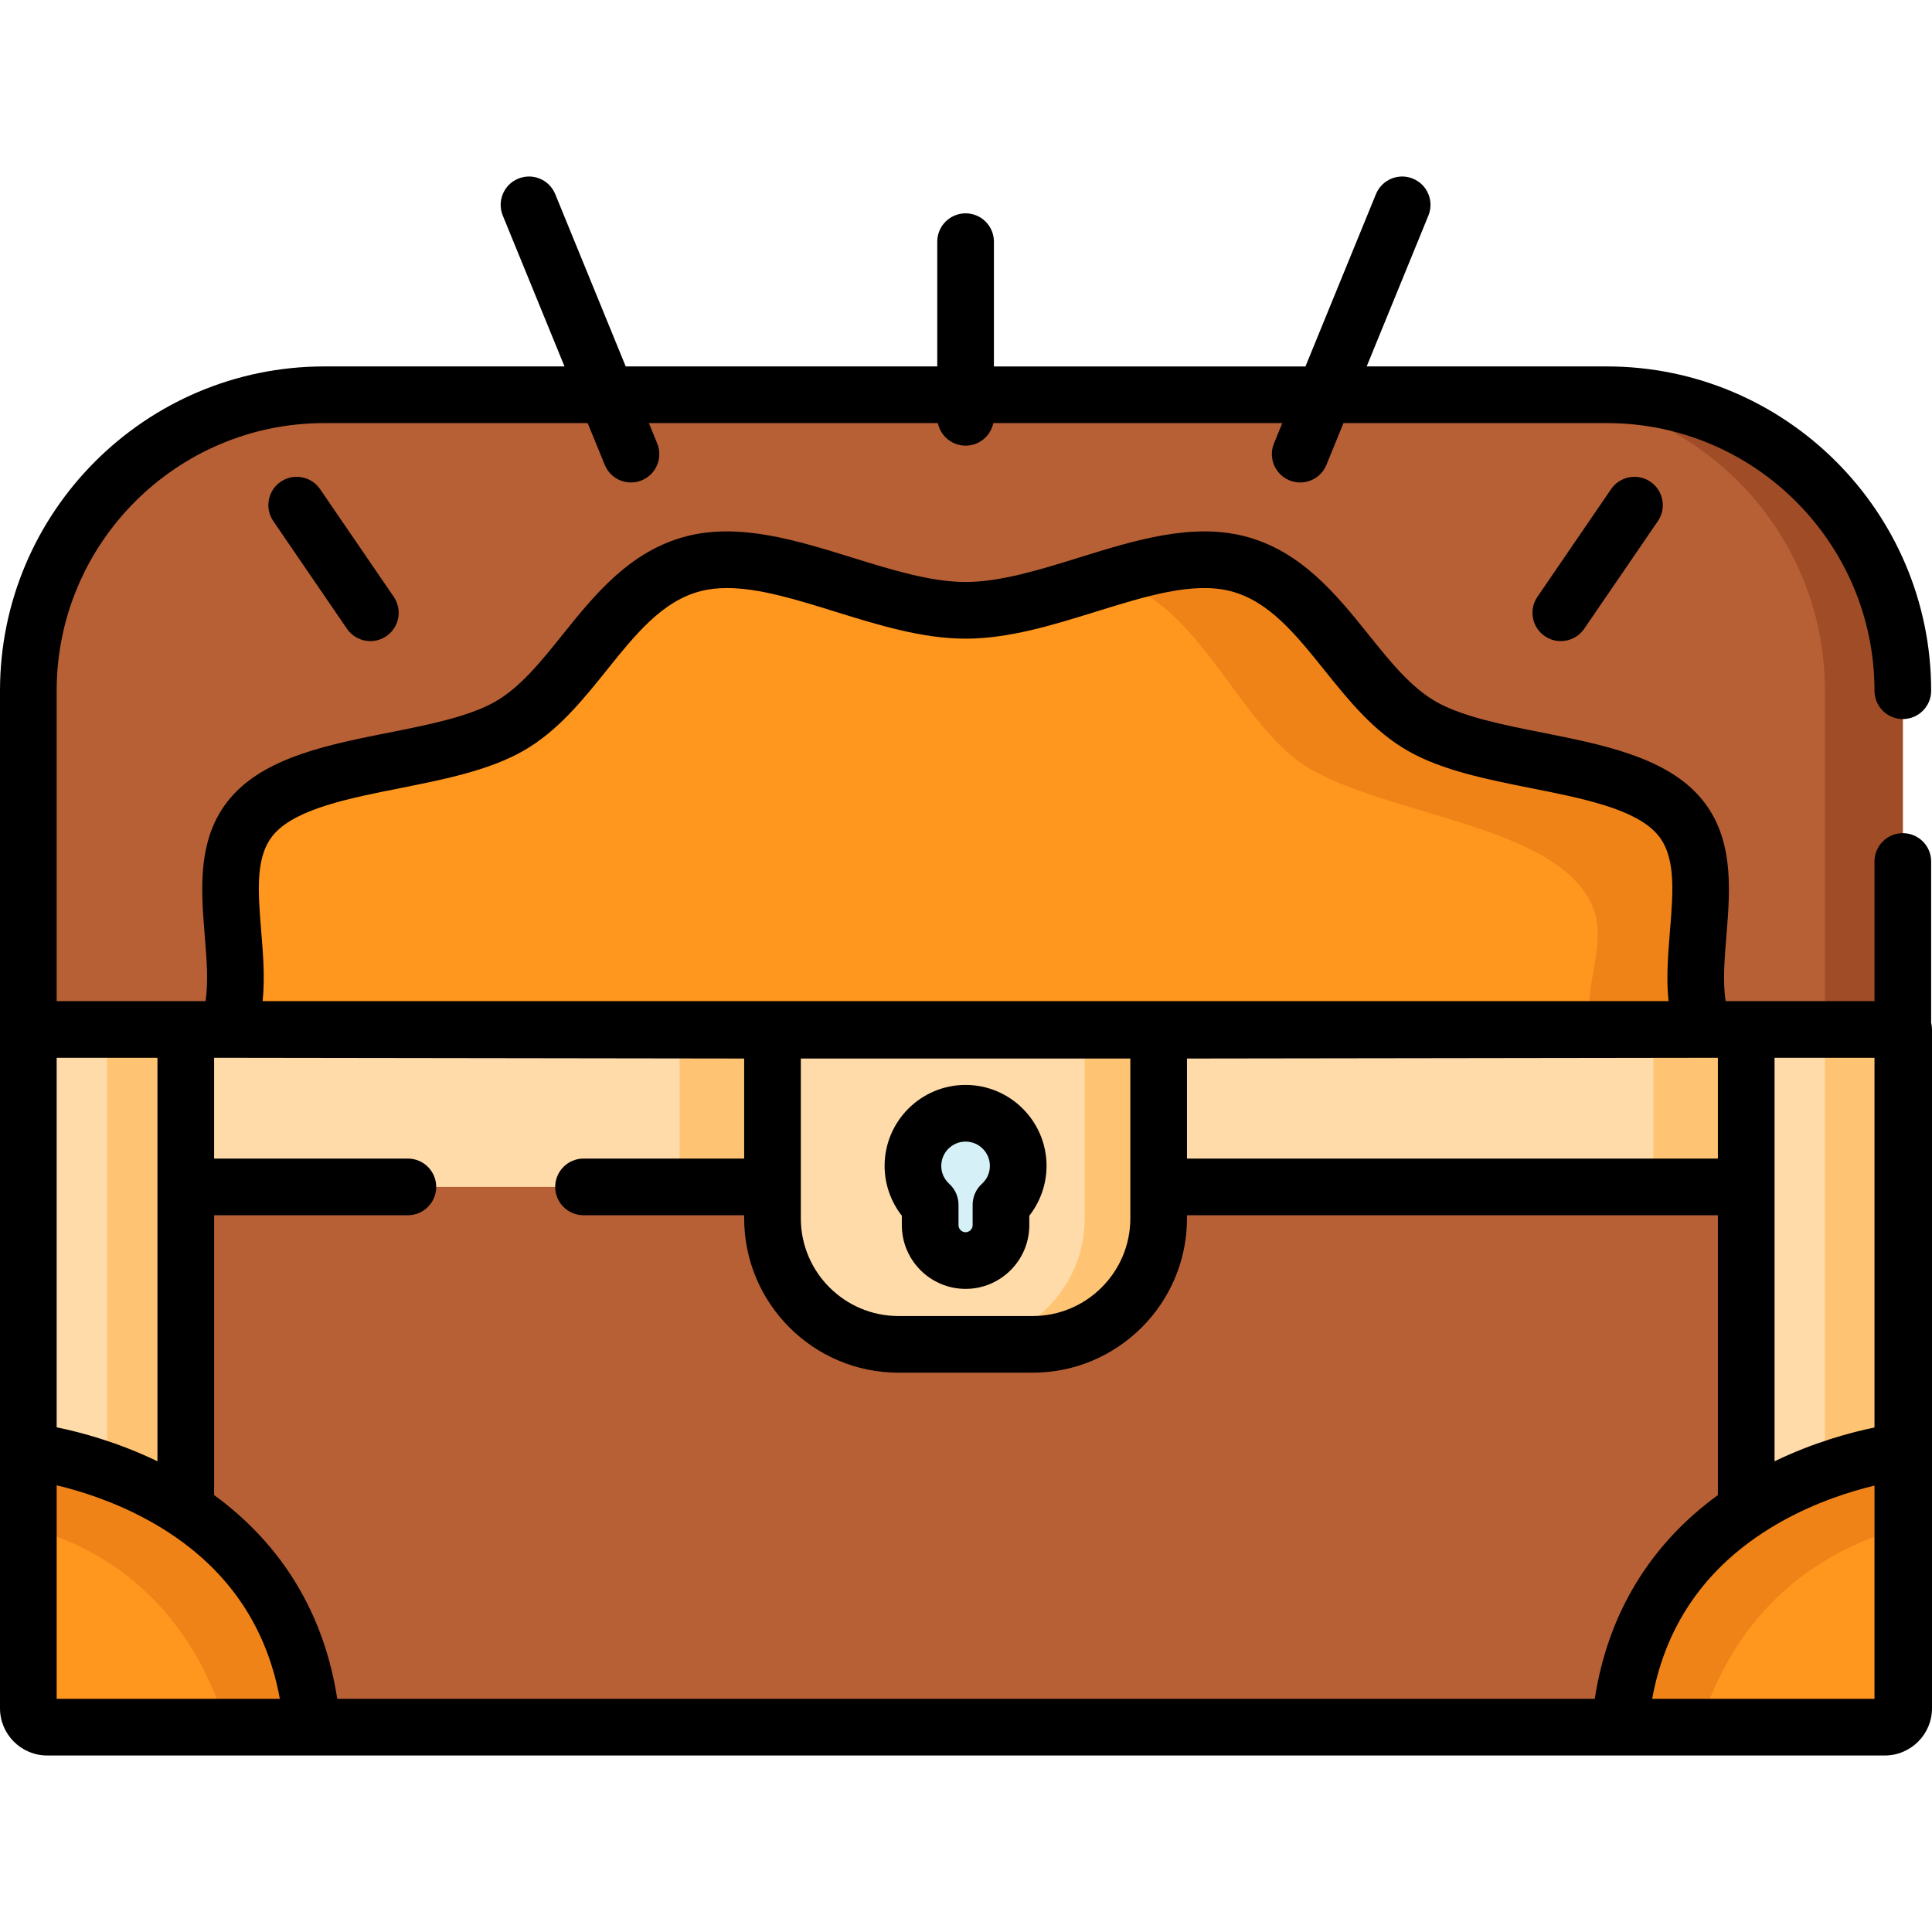
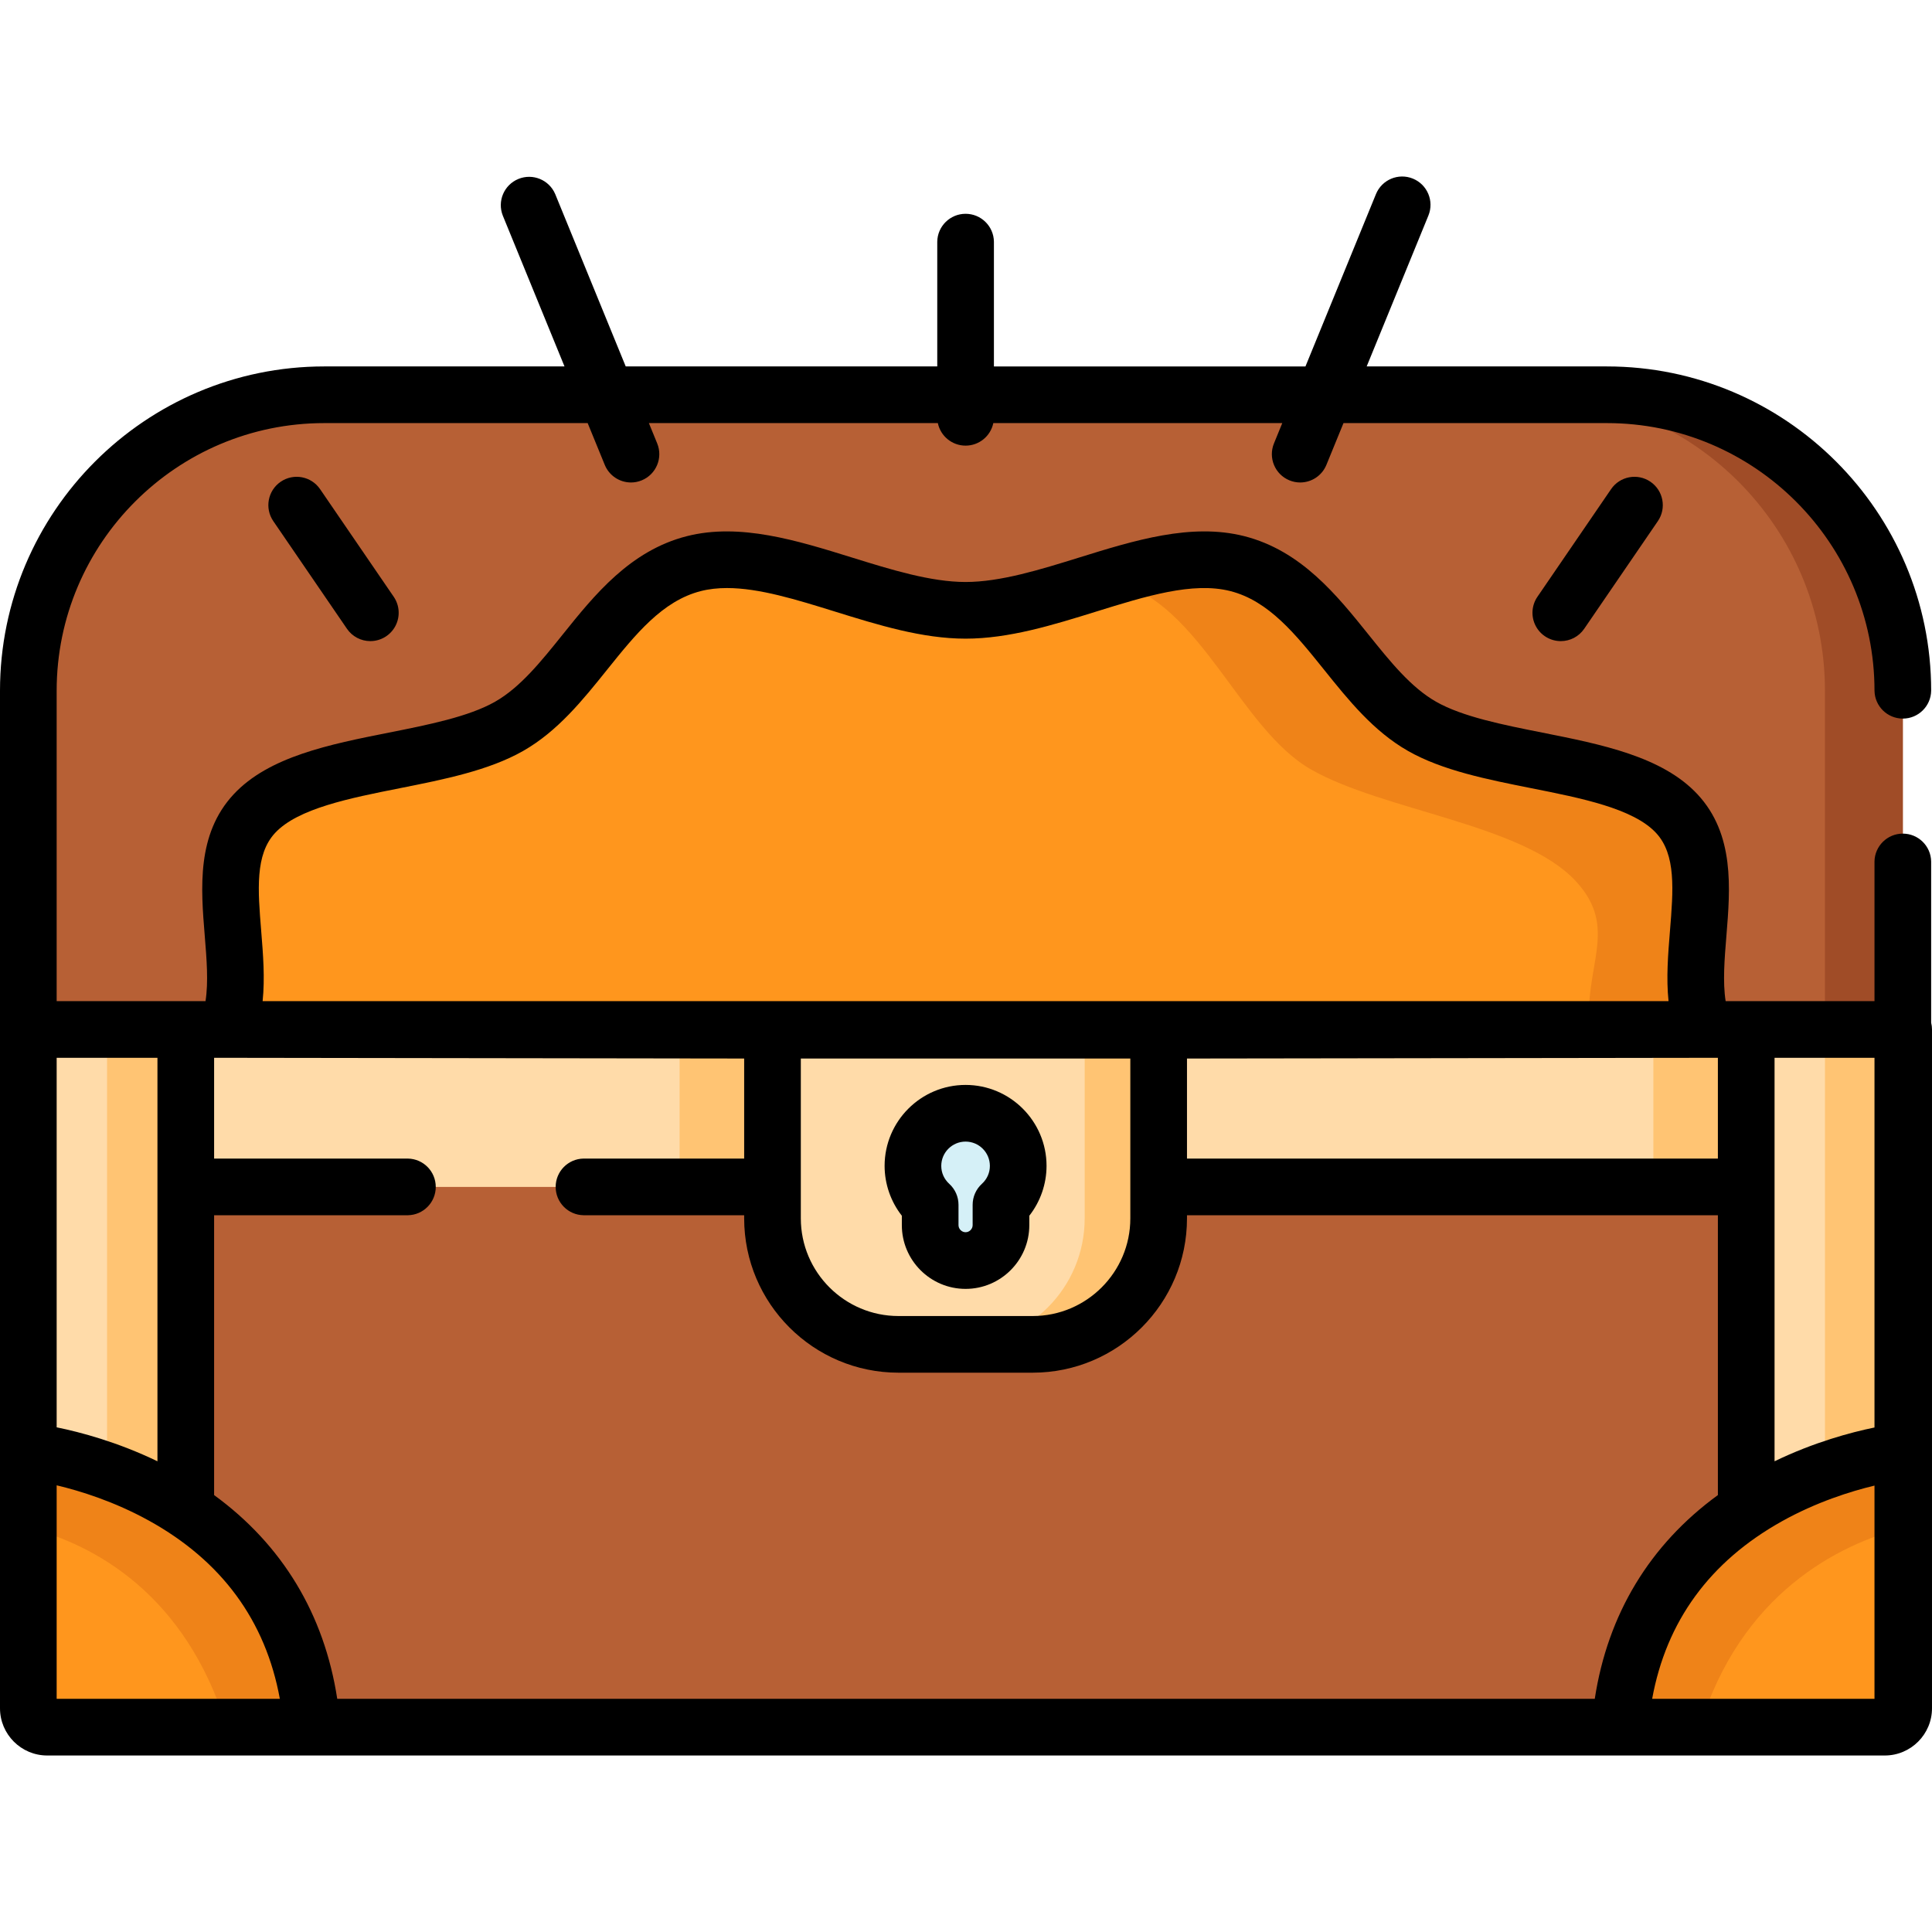
- <svg xmlns="http://www.w3.org/2000/svg" version="1.1" id="Capa_1" x="0px" y="0px" viewBox="0 0 512 512" style="enable-background:new 0 0 512 512;" xml:space="preserve">
-   <path style="fill:#B76035;" d="M504.266,272.818H7.508v-89.769c0-43.316,35.115-78.432,78.432-78.432h339.895  c43.316,0,78.432,35.115,78.432,78.432v89.769H504.266z" />
-   <path style="fill:#A04C27;" d="M504.263,183.053v89.766h-20.632v-89.766c0-43.316-35.118-78.434-78.434-78.434h20.642  C469.155,104.619,504.263,139.736,504.263,183.053z" />
-   <path style="fill:#B76035;" d="M499.26,457.717H12.513c-2.764,0-5.005-2.241-5.005-5.005V272.818h496.758v179.894  C504.266,455.476,502.025,457.717,499.26,457.717z" />
-   <path style="fill:#FFDBA9;" d="M7.508,452.712V272.818h41.726v184.9h-36.72C9.749,457.717,7.508,455.476,7.508,452.712z" />
-   <rect x="28.374" y="272.822" style="fill:#FFC473;" width="20.862" height="184.898" />
-   <path style="fill:#FFDBA9;" d="M462.766,457.717v-184.9h41.726v179.894c0,2.764-2.241,5.005-5.005,5.005H462.766z" />
-   <path style="fill:#FFC473;" d="M504.493,273.019v179.692c0,2.763-2.242,5.005-5.005,5.005h-15.857V273.019H504.493z" />
-   <rect x="49.233" y="272.822" style="fill:#FFDBA9;" width="155.486" height="41.726" />
-   <rect x="180.102" y="272.822" style="fill:#FFC473;" width="24.613" height="41.726" />
-   <path style="fill:#FFDBA9;" d="M273.668,356.269h-35.563c-18.439,0-33.387-14.948-33.387-33.387v-50.064h102.337v50.064  C307.056,341.321,292.108,356.269,273.668,356.269z" />
-   <path style="fill:#FFC473;" d="M307.052,272.819v50.063c0,18.44-14.946,33.386-33.386,33.386h-19.601  c18.44,0,33.386-14.946,33.386-33.386v-50.063H307.052z" />
-   <rect x="307.058" y="272.822" style="fill:#FFDBA9;" width="155.706" height="41.726" />
-   <rect x="438.158" y="272.822" style="fill:#FFC473;" width="24.613" height="41.726" />
-   <path style="fill:#FF961D;" d="M7.508,384.621c0,0,69.855,7.082,75.194,73.096H12.513c-2.764,0-5.005-2.241-5.005-5.005V384.621z" />
-   <path style="fill:#EF8318;" d="M82.702,457.716H60.097c-10.892-35.428-35.247-48.392-52.585-52.876v-20.222  C7.512,384.618,77.367,391.706,82.702,457.716z" />
-   <path style="fill:#FF961D;" d="M504.492,384.621c0,0-69.855,7.082-75.194,73.096h70.189c2.764,0,5.005-2.241,5.005-5.005V384.621z" />
-   <path style="fill:#EF8318;" d="M429.298,457.716h21.162c10.892-35.428,36.69-48.392,54.029-52.876v-20.222  C504.488,384.618,434.633,391.706,429.298,457.716z" />
-   <path style="fill:#FF961D;" d="M451.678,273.014c-7.187-17.32,6.103-42.969-7.305-57.386c-13.541-14.562-48.91-12.545-67.517-23.142  c-18.423-10.492-26.828-37.496-48.96-43.12c-21.355-5.426-48.341,12.377-72.007,12.377c-23.667,0-50.653-17.804-72.008-12.377  c-22.133,5.624-30.537,32.628-48.959,43.12c-18.607,10.597-53.976,8.581-67.517,23.142c-13.407,14.417-0.119,40.066-7.306,57.386  H451.678z" />
-   <path style="fill:#EF8318;" d="M451.677,273.009h-30.402c-1.712-16.968,7.989-26.963-3.714-39.536  c-13.995-15.056-50.834-18.576-70.075-29.528c-19.04-10.842-29.171-44.037-52.046-49.853c-0.891-0.23-1.802-0.41-2.713-0.561  c12.383-3.774,24.486-6.877,35.168-4.164c22.134,5.626,30.543,32.625,48.962,43.116c18.61,10.601,53.978,8.579,67.512,23.145  C457.783,230.043,444.489,255.69,451.677,273.009z" />
-   <path d="M74.385,127.669c-3.422,2.341-4.298,7.013-1.957,10.436l19.52,28.529c1.455,2.126,3.808,3.268,6.204,3.268  c1.46,0,2.937-0.425,4.234-1.312c3.422-2.342,4.298-7.013,1.957-10.436l-19.52-28.529C82.48,126.204,77.807,125.327,74.385,127.669z  " />
-   <path d="M426.953,129.627l-19.52,28.529c-2.341,3.423-1.466,8.095,1.957,10.436c1.296,0.887,2.773,1.312,4.234,1.312  c2.396,0,4.749-1.143,6.204-3.268l19.52-28.529c2.341-3.423,1.466-8.095-1.957-10.436  C433.967,125.33,429.294,126.205,426.953,129.627z" />
-   <path style="fill:#D5F0F7;" d="M269.836,308.975c0-7.704-6.246-13.95-13.95-13.95c-7.704,0-13.95,6.246-13.95,13.95  c0,4.086,1.768,7.75,4.568,10.302v5.401c0,5.16,4.222,9.382,9.382,9.382c5.16,0,9.382-4.222,9.382-9.382v-5.401  C268.068,316.726,269.836,313.062,269.836,308.975z" />
-   <path d="M238.997,324.678c0,9.313,7.576,16.89,16.89,16.89c9.314,0,16.89-7.576,16.89-16.89v-2.495  c2.933-3.751,4.568-8.406,4.568-13.208c0-11.832-9.626-21.458-21.458-21.458c-11.832,0-21.458,9.626-21.458,21.458  c0,4.802,1.635,9.458,4.568,13.208L238.997,324.678L238.997,324.678z M255.887,302.534c3.552,0,6.442,2.89,6.442,6.442  c0,1.821-0.752,3.509-2.117,4.753c-1.562,1.423-2.451,3.438-2.451,5.549v5.401c0,1.016-0.858,1.874-1.874,1.874  s-1.874-0.858-1.874-1.874v-5.401c0-2.112-0.89-4.126-2.451-5.549c-1.365-1.244-2.117-2.932-2.117-4.753  C249.446,305.423,252.336,302.534,255.887,302.534z" />
-   <path d="M511.775,271.021v-42.717c0-4.146-3.362-7.508-7.508-7.508s-7.508,3.362-7.508,7.508v37.005h-39.447  c-0.793-5.077-0.303-11.092,0.208-17.366c1.026-12.585,2.189-26.851-7.649-37.429c-9.337-10.04-25.494-13.252-41.119-16.358  c-10.417-2.071-21.19-4.213-28.18-8.195c-6.672-3.8-12.147-10.62-17.943-17.84c-8.356-10.409-17.827-22.207-32.883-26.033  c-14.044-3.571-29.169,1.13-43.794,5.675c-10.239,3.181-20.825,6.471-30.063,6.471s-19.824-3.29-30.063-6.471  c-14.627-4.545-29.751-9.245-43.795-5.675c-15.057,3.826-24.527,15.624-32.883,26.033c-5.796,7.22-11.271,14.04-17.943,17.84  c-6.991,3.981-17.763,6.124-28.18,8.195c-15.625,3.106-31.782,6.319-41.119,16.358c-9.839,10.579-8.675,24.844-7.649,37.43  c0.512,6.274,1,12.287,0.208,17.366h-5.23H15.016v-82.261c0-39.107,31.816-70.924,70.924-70.924h69.798l4.529,11.07  c1.189,2.907,3.993,4.667,6.951,4.667c0.946,0,1.909-0.18,2.84-0.562c3.837-1.57,5.676-5.953,4.106-9.791l-2.202-5.384h76.576  c0.708,3.412,3.729,5.975,7.351,5.975s6.642-2.564,7.351-5.975h76.576l-2.202,5.384c-1.57,3.838,0.268,8.222,4.106,9.791  c0.931,0.38,1.893,0.562,2.84,0.562c2.958,0,5.762-1.76,6.951-4.667l4.529-11.07h69.798c39.108,0,70.924,31.816,70.924,70.924  c0,4.146,3.362,7.508,7.508,7.508s7.508-3.362,7.508-7.508c0-47.387-38.552-85.94-85.94-85.94h-63.655l16.356-39.981  c1.57-3.838-0.268-8.222-4.106-9.791c-3.838-1.57-8.222,0.269-9.791,4.106L345.959,97.11h-82.56V64.044  c0-4.146-3.362-7.508-7.508-7.508c-4.146,0-7.508,3.362-7.508,7.508v33.064h-82.56L147.14,51.442  c-1.569-3.837-5.95-5.676-9.791-4.106c-3.837,1.57-5.676,5.953-4.106,9.791l16.356,39.981H85.94C38.552,97.109,0,135.661,0,183.049  v89.769v179.894c0,6.9,5.613,12.513,12.513,12.513h70.189h346.596h69.963h0.225c6.9,0,12.513-5.613,12.513-12.513V272.818  C512,272.197,511.916,271.597,511.775,271.021z M455.257,280.326v26.71H314.564v-26.513L455.257,280.326z M72.901,220.74  c6.03-6.485,19.767-9.216,33.051-11.857c11.591-2.304,23.577-4.688,32.684-9.874c9.159-5.217,15.8-13.488,22.222-21.488  c7.55-9.406,14.683-18.291,24.872-20.879c2.192-0.558,4.508-0.803,6.929-0.803c8.552,0,18.41,3.063,28.711,6.264  c11.308,3.514,23.003,7.148,34.519,7.148c11.516,0,23.211-3.634,34.519-7.148c13.217-4.107,25.701-7.988,35.64-5.461  c10.189,2.589,17.322,11.473,24.873,20.879c6.422,8,13.062,16.271,22.222,21.488c9.107,5.187,21.092,7.569,32.683,9.874  c13.284,2.641,27.02,5.373,33.051,11.857c5.33,5.731,4.565,15.116,3.679,25.983c-0.503,6.17-1.013,12.471-0.377,18.586H307.056  H204.719H69.598c0.636-6.116,0.126-12.415-0.377-18.586C68.336,235.856,67.571,226.471,72.901,220.74z M299.548,280.522v34.021  v8.339c0,14.269-11.609,25.879-25.879,25.879h-35.563c-14.269,0-25.879-11.609-25.879-25.879v-8.339v-34.021H299.548z   M15.016,280.326h26.71v34.218v72.712c-10.592-5.122-20.467-7.73-26.71-9V280.326z M15.016,450.209v-56.583  c6.229,1.479,15.245,4.27,24.455,9.36c19.277,10.655,30.919,26.516,34.692,47.224H15.016V450.209z M422.629,450.209H89.372  c-3.44-22.443-14.578-40.847-32.63-53.998v-74.16h51.351c4.146,0,7.508-3.362,7.508-7.508s-3.362-7.508-7.508-7.508H56.742v-26.71  l140.469,0.196v26.513h-42.568c-4.146,0-7.508,3.362-7.508,7.508s3.362,7.508,7.508,7.508h42.568v0.831  c0,22.549,18.346,40.895,40.895,40.895h35.563c22.549,0,40.895-18.346,40.895-40.895v-0.831h140.694v74.16  C437.205,409.362,426.067,427.766,422.629,450.209z M496.759,450.209h-58.921c3.746-20.55,15.245-36.333,34.269-46.988  c9.188-5.146,18.308-7.999,24.652-9.524V450.209z M496.759,378.301c-6.254,1.285-16.018,3.891-26.484,8.954v-72.712v-34.218h26.484  V378.301z" />
-   <g>
- </g>
-   <g>
- </g>
-   <g>
- </g>
-   <g>
- </g>
-   <g>
- </g>
-   <g>
- </g>
-   <g>
- </g>
-   <g>
- </g>
-   <g>
- </g>
-   <g>
- </g>
-   <g>
- </g>
-   <g>
- </g>
-   <g>
- </g>
-   <g>
- </g>
-   <g>
- </g>
+ <svg xmlns="http://www.w3.org/2000/svg" height="512" width="512">
+   <path d="M504.266 272.818H7.508v-89.769c0-43.316 35.115-78.432 78.432-78.432h339.895c43.316 0 78.432 35.115 78.432 78.432v89.769h-.001z" fill="#b76035" />
+   <path d="M504.263 183.053v89.766h-20.632v-89.766c0-43.316-35.118-78.434-78.434-78.434h20.642c43.316 0 78.424 35.117 78.424 78.434z" fill="#a04c27" />
+   <path d="M499.26 457.717H12.513a5.005 5.005 0 01-5.005-5.005V272.818h496.758v179.894a5.005 5.005 0 01-5.006 5.005z" fill="#b76035" />
+   <path d="M7.508 452.712V272.818h41.726v184.9h-36.72a5.007 5.007 0 01-5.006-5.006z" fill="#ffdba9" />
+   <path fill="#ffc473" d="M28.374 272.822h20.862V457.72H28.374z" />
+   <path d="M462.766 457.717v-184.9h41.726v179.894a5.005 5.005 0 01-5.005 5.005h-36.721z" fill="#ffdba9" />
+   <path d="M504.493 273.019v179.692a5.007 5.007 0 01-5.005 5.005h-15.857V273.019h20.862z" fill="#ffc473" />
+   <path fill="#ffdba9" d="M49.233 272.822h155.486v41.726H49.233z" />
+   <path fill="#ffc473" d="M180.102 272.822h24.613v41.726h-24.613z" />
+   <path d="M273.668 356.269h-35.563c-18.439 0-33.387-14.948-33.387-33.387v-50.064h102.337v50.064c.001 18.439-14.947 33.387-33.387 33.387z" fill="#ffdba9" />
+   <path d="M307.052 272.819v50.063c0 18.44-14.946 33.386-33.386 33.386h-19.601c18.44 0 33.386-14.946 33.386-33.386v-50.063h19.601z" fill="#ffc473" />
+   <path fill="#ffdba9" d="M307.058 272.822h155.706v41.726H307.058z" />
+   <path fill="#ffc473" d="M438.158 272.822h24.613v41.726h-24.613z" />
+   <path d="M7.508 384.621s69.855 7.082 75.194 73.096H12.513a5.005 5.005 0 01-5.005-5.005v-68.091z" fill="#ff961d" />
+   <path d="M82.702 457.716H60.097C49.205 422.288 24.85 409.324 7.512 404.84v-20.222s69.855 7.088 75.19 73.098z" fill="#ef8318" />
+   <path d="M504.492 384.621s-69.855 7.082-75.194 73.096h70.189a5.005 5.005 0 005.005-5.005v-68.091z" fill="#ff961d" />
+   <path d="M429.298 457.716h21.162c10.892-35.428 36.69-48.392 54.029-52.876v-20.222c-.001 0-69.856 7.088-75.191 73.098z" fill="#ef8318" />
+   <path d="M451.678 273.014c-7.187-17.32 6.103-42.969-7.305-57.386-13.541-14.562-48.91-12.545-67.517-23.142-18.423-10.492-26.828-37.496-48.96-43.12-21.355-5.426-48.341 12.377-72.007 12.377-23.667 0-50.653-17.804-72.008-12.377-22.133 5.624-30.537 32.628-48.959 43.12-18.607 10.597-53.976 8.581-67.517 23.142-13.407 14.417-.119 40.066-7.306 57.386h391.579z" fill="#ff961d" />
+   <path d="M451.677 273.009h-30.402c-1.712-16.968 7.989-26.963-3.714-39.536-13.995-15.056-50.834-18.576-70.075-29.528-19.04-10.842-29.171-44.037-52.046-49.853a31.44 31.44 0 00-2.713-.561c12.383-3.774 24.486-6.877 35.168-4.164 22.134 5.626 30.543 32.625 48.962 43.116 18.61 10.601 53.978 8.579 67.512 23.145 13.414 14.415.12 40.062 7.308 57.381z" fill="#ef8318" />
+   <path d="M74.385 127.669a7.508 7.508 0 00-1.957 10.436l19.52 28.529a7.5 7.5 0 006.204 3.268 7.509 7.509 0 006.191-11.748l-19.52-28.529a7.511 7.511 0 00-10.438-1.956zm352.568 1.958l-19.52 28.529a7.507 7.507 0 006.191 11.748 7.502 7.502 0 006.204-3.268l19.52-28.529a7.507 7.507 0 00-1.957-10.436 7.51 7.51 0 00-10.438 1.956z" />
+   <path d="M269.836 308.975c0-7.704-6.246-13.95-13.95-13.95-7.704 0-13.95 6.246-13.95 13.95 0 4.086 1.768 7.75 4.568 10.302v5.401c0 5.16 4.222 9.382 9.382 9.382 5.16 0 9.382-4.222 9.382-9.382v-5.401c2.8-2.551 4.568-6.215 4.568-10.302z" fill="#d5f0f7" />
+   <path d="M238.997 324.678c0 9.313 7.576 16.89 16.89 16.89s16.89-7.576 16.89-16.89v-2.495a21.482 21.482 0 004.568-13.208c0-11.832-9.626-21.458-21.458-21.458-11.832 0-21.458 9.626-21.458 21.458a21.48 21.48 0 004.568 13.208v2.495zm16.89-22.144a6.45 6.45 0 016.442 6.442c0 1.821-.752 3.509-2.117 4.753a7.507 7.507 0 00-2.451 5.549v5.401c0 1.016-.858 1.874-1.874 1.874s-1.874-.858-1.874-1.874v-5.401c0-2.112-.89-4.126-2.451-5.549-1.365-1.244-2.117-2.932-2.117-4.753a6.45 6.45 0 016.442-6.442z" />
+   <path d="M511.775 271.021v-42.717a7.509 7.509 0 00-15.016 0v37.005h-39.447c-.793-5.077-.303-11.092.208-17.366 1.026-12.585 2.189-26.851-7.649-37.429-9.337-10.04-25.494-13.252-41.119-16.358-10.417-2.071-21.19-4.213-28.18-8.195-6.672-3.8-12.147-10.62-17.943-17.84-8.356-10.409-17.827-22.207-32.883-26.033-14.044-3.571-29.169 1.13-43.794 5.675-10.239 3.181-20.825 6.471-30.063 6.471s-19.824-3.29-30.063-6.471c-14.627-4.545-29.751-9.245-43.795-5.675-15.057 3.826-24.527 15.624-32.883 26.033-5.796 7.22-11.271 14.04-17.943 17.84-6.991 3.981-17.763 6.124-28.18 8.195-15.625 3.106-31.782 6.319-41.119 16.358-9.839 10.579-8.675 24.844-7.649 37.43.512 6.274 1 12.287.208 17.366H15.016v-82.261c0-39.107 31.816-70.924 70.924-70.924h69.798l4.529 11.07a7.51 7.51 0 006.951 4.667c.946 0 1.909-.18 2.84-.562a7.508 7.508 0 004.106-9.791l-2.202-5.384h76.576a7.51 7.51 0 0014.702 0h76.576l-2.202 5.384a7.506 7.506 0 004.106 9.791c.931.38 1.893.562 2.84.562a7.51 7.51 0 006.951-4.667l4.529-11.07h69.798c39.108 0 70.924 31.816 70.924 70.924a7.509 7.509 0 0015.016 0c0-47.387-38.552-85.94-85.94-85.94h-63.655l16.356-39.981a7.507 7.507 0 10-13.897-5.685L345.959 97.11h-82.56V64.044a7.509 7.509 0 00-15.016 0v33.064h-82.56L147.14 51.442a7.508 7.508 0 00-13.897 5.685l16.356 39.981H85.94C38.552 97.109 0 135.661 0 183.049v269.663c0 6.9 5.613 12.513 12.513 12.513h486.973c6.9 0 12.513-5.613 12.513-12.513V272.818a7.49 7.49 0 00-.224-1.797zm-56.518 9.305v26.71H314.564v-26.513l140.693-.197zM72.901 220.74c6.03-6.485 19.767-9.216 33.051-11.857 11.591-2.304 23.577-4.688 32.684-9.874 9.159-5.217 15.8-13.488 22.222-21.488 7.55-9.406 14.683-18.291 24.872-20.879 2.192-.558 4.508-.803 6.929-.803 8.552 0 18.41 3.063 28.711 6.264 11.308 3.514 23.003 7.148 34.519 7.148 11.516 0 23.211-3.634 34.519-7.148 13.217-4.107 25.701-7.988 35.64-5.461 10.189 2.589 17.322 11.473 24.873 20.879 6.422 8 13.062 16.271 22.222 21.488 9.107 5.187 21.092 7.569 32.683 9.874 13.284 2.641 27.02 5.373 33.051 11.857 5.33 5.731 4.565 15.116 3.679 25.983-.503 6.17-1.013 12.471-.377 18.586H69.598c.636-6.116.126-12.415-.377-18.586-.885-10.867-1.65-20.252 3.68-25.983zm226.647 59.782v42.36c0 14.269-11.609 25.879-25.879 25.879h-35.563c-14.269 0-25.879-11.609-25.879-25.879v-42.36h87.321zm-284.532-.196h26.71v106.93c-10.592-5.122-20.467-7.73-26.71-9v-97.93zm0 169.883v-56.583c6.229 1.479 15.245 4.27 24.455 9.36 19.277 10.655 30.919 26.516 34.692 47.224H15.016v-.001zm407.613 0H89.372c-3.44-22.443-14.578-40.847-32.63-53.998v-74.16h51.351a7.509 7.509 0 000-15.016H56.742v-26.71l140.469.196v26.513h-42.568a7.509 7.509 0 000 15.016h42.568v.831c0 22.549 18.346 40.895 40.895 40.895h35.563c22.549 0 40.895-18.346 40.895-40.895v-.831h140.694v74.16c-18.053 13.152-29.191 31.556-32.629 53.999zm74.13 0h-58.921c3.746-20.55 15.245-36.333 34.269-46.988 9.188-5.146 18.308-7.999 24.652-9.524v56.512zm0-71.908c-6.254 1.285-16.018 3.891-26.484 8.954v-106.93h26.484v97.976z" />
</svg>
